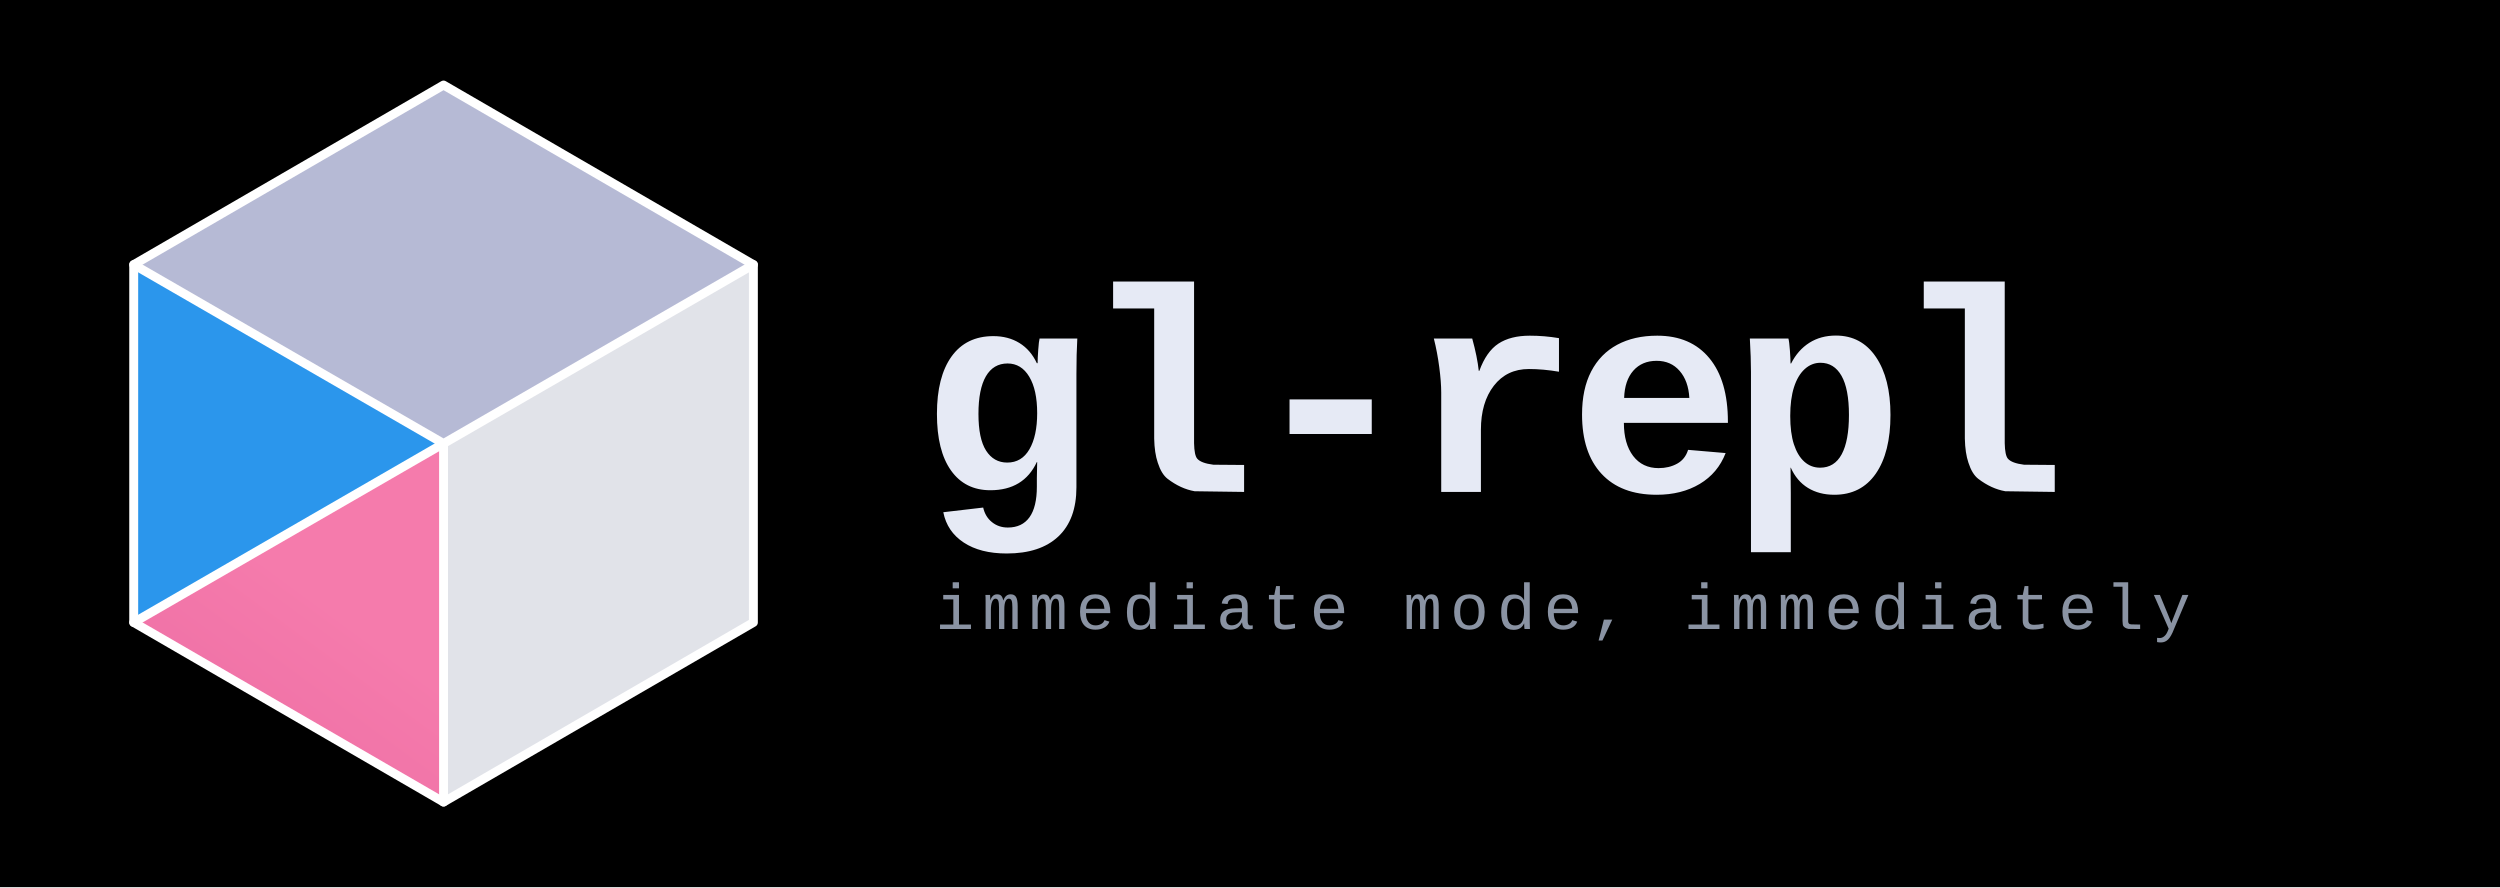
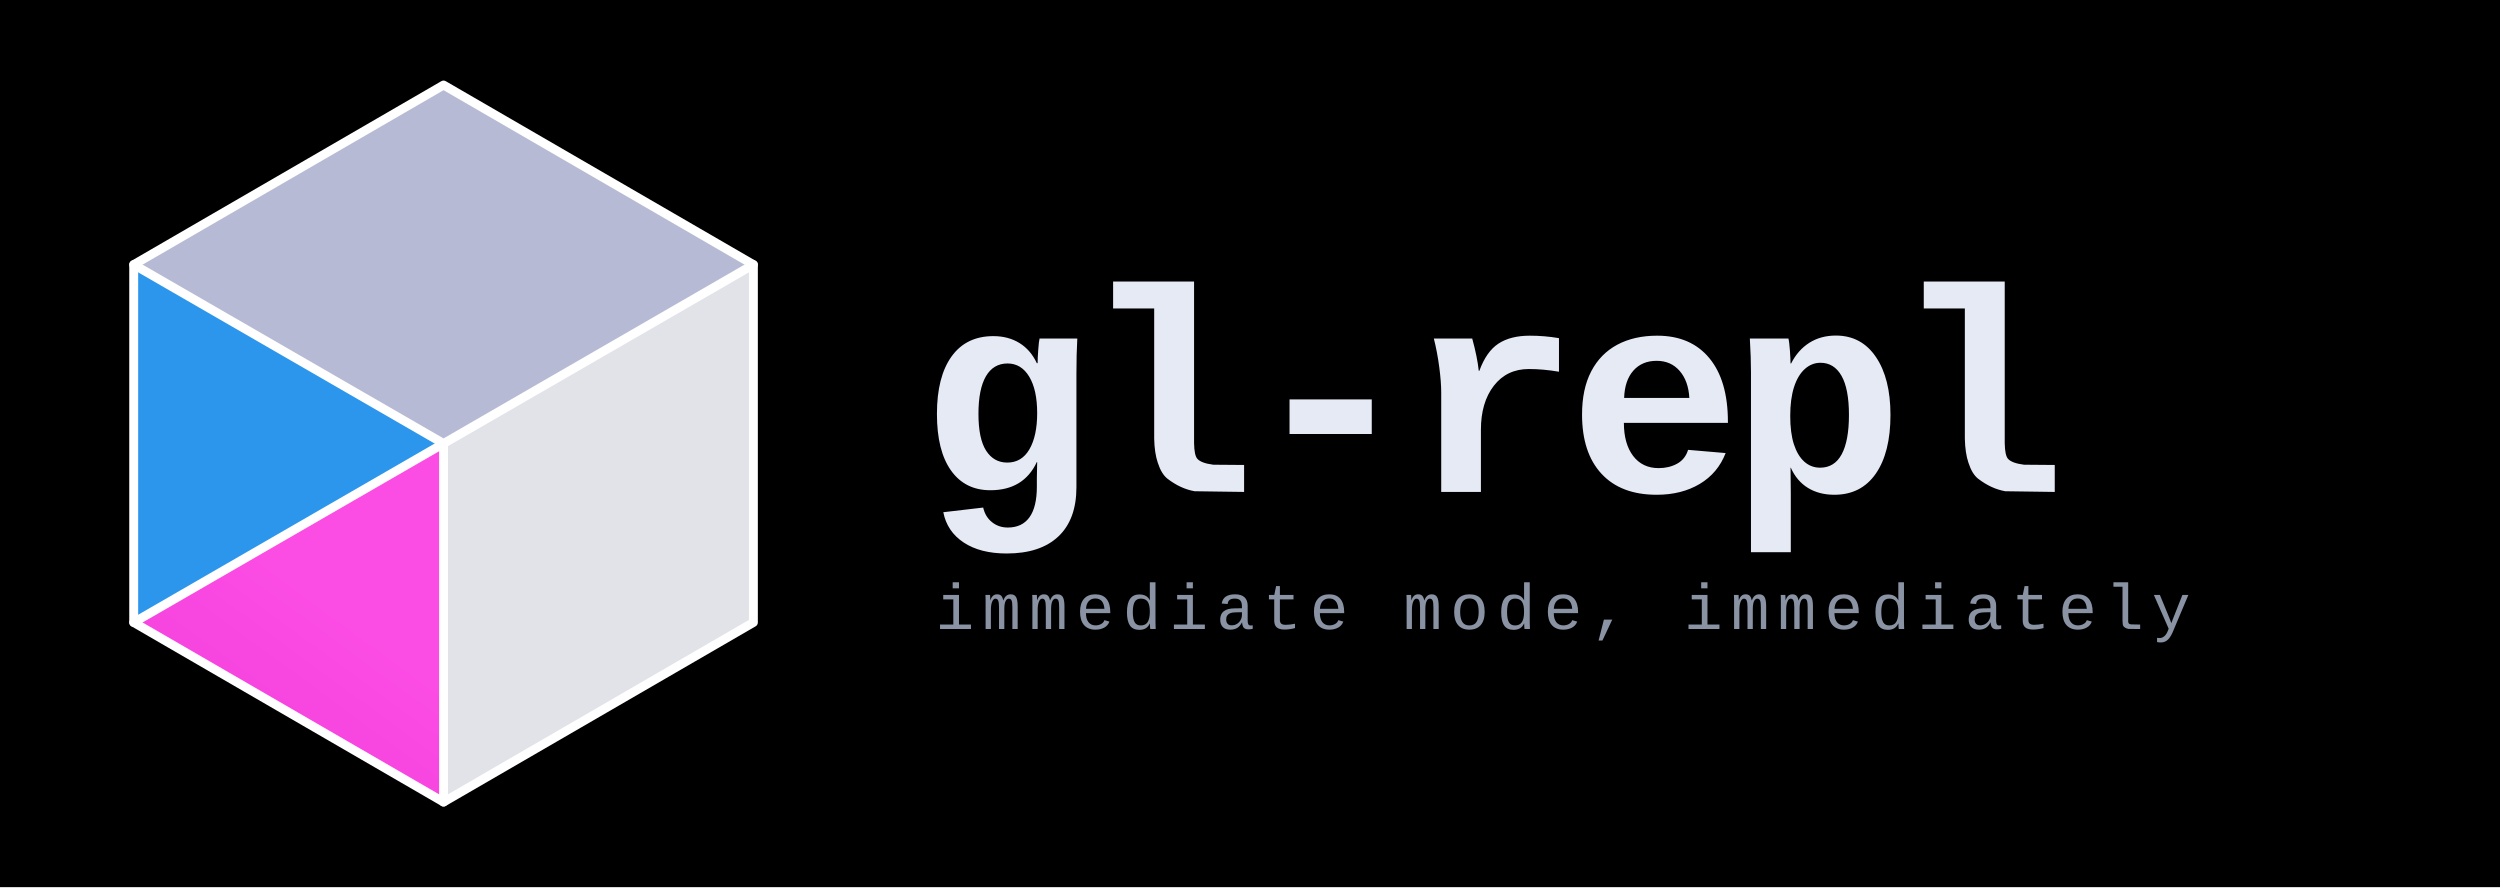
<svg xmlns="http://www.w3.org/2000/svg" width="620" height="220" viewBox="0 0 620 220" role="img" aria-label="gl-repl — immediate mode, immediately">
  <style>
    .bg   { fill: #000000; }
    .edge { stroke: #ffffff; }
    .name { fill: #e6eaf5; }
    .tag  { fill: #8a93a3; }
    @media (prefers-color-scheme: light) {
      .bg   { fill: #ffffff; }
      .edge { stroke: #232a36; }
      .name { fill: #10151d; }
      .tag  { fill: #5c6572; }
    }
  </style>
  <defs>
    <linearGradient id="top" gradientUnits="userSpaceOnUse" x1="70" y1="60" x2="145" y2="100">
      <stop offset="0" stop-color="#b6bad5" />
      <stop offset="1" stop-color="#d9dbeb" />
    </linearGradient>
    <linearGradient id="side" gradientUnits="userSpaceOnUse" x1="135" y1="60" x2="145" y2="170">
      <stop offset="0" stop-color="#e1e3e9" />
      <stop offset="1" stop-color="#bfc2cb" />
    </linearGradient>
    <linearGradient id="wall" gradientUnits="userSpaceOnUse" x1="60" y1="118" x2="108" y2="100">
      <stop offset="0" stop-color="#2b96ec" />
      <stop offset="1" stop-color="#5ab4f6" />
    </linearGradient>
    <linearGradient id="floor" gradientUnits="userSpaceOnUse" x1="108" y1="115" x2="75" y2="160">
-       <stop offset="0" stop-color="#f57bac" />
-       <stop offset="1" stop-color="#e8649e" />
+       <stop offset="0" stop-color="#fb4ce4" />
+       <stop offset="1" stop-color="#ee35d6" />
    </linearGradient>
  </defs>
  <rect class="bg" width="620" height="220" fill="#000000" />
  <g transform="translate(110,110) scale(1.7)">
    <polygon points="-45.2,-26.1 0,-52.3 45.2,-26.1 0,0" fill="url(#top)" />
    <polygon points="0,0 45.2,-26.1 45.2,26.1 0,52.3" fill="url(#side)" />
    <polygon points="-45.2,-26.1 0,0 -45.2,26.1" fill="url(#wall)" />
    <polygon points="0,0 0,52.3 -45.2,26.1" fill="url(#floor)" />
    <g class="edge" fill="none" stroke="#ffffff" stroke-width="1.3" stroke-linejoin="round" stroke-linecap="round">
      <polygon points="0,-52.3 45.2,-26.1 45.2,26.1 0,52.3 -45.2,26.1 -45.2,-26.1" />
      <polyline points="-45.2,-26.1 0,0 45.2,-26.1" />
      <polyline points="0,0 0,52.3" />
      <polyline points="0,0 -45.2,26.1" />
    </g>
  </g>
  <g font-family="'Courier New', ui-monospace, 'SF Mono', Menlo, monospace">
    <text class="name" x="228" y="122" font-size="72" font-weight="900" letter-spacing="-3" fill="#e6eaf5">gl-repl</text>
    <text class="tag" x="232" y="156" font-size="16" letter-spacing="2" fill="#8a93a3">immediate mode, immediately</text>
  </g>
</svg>
